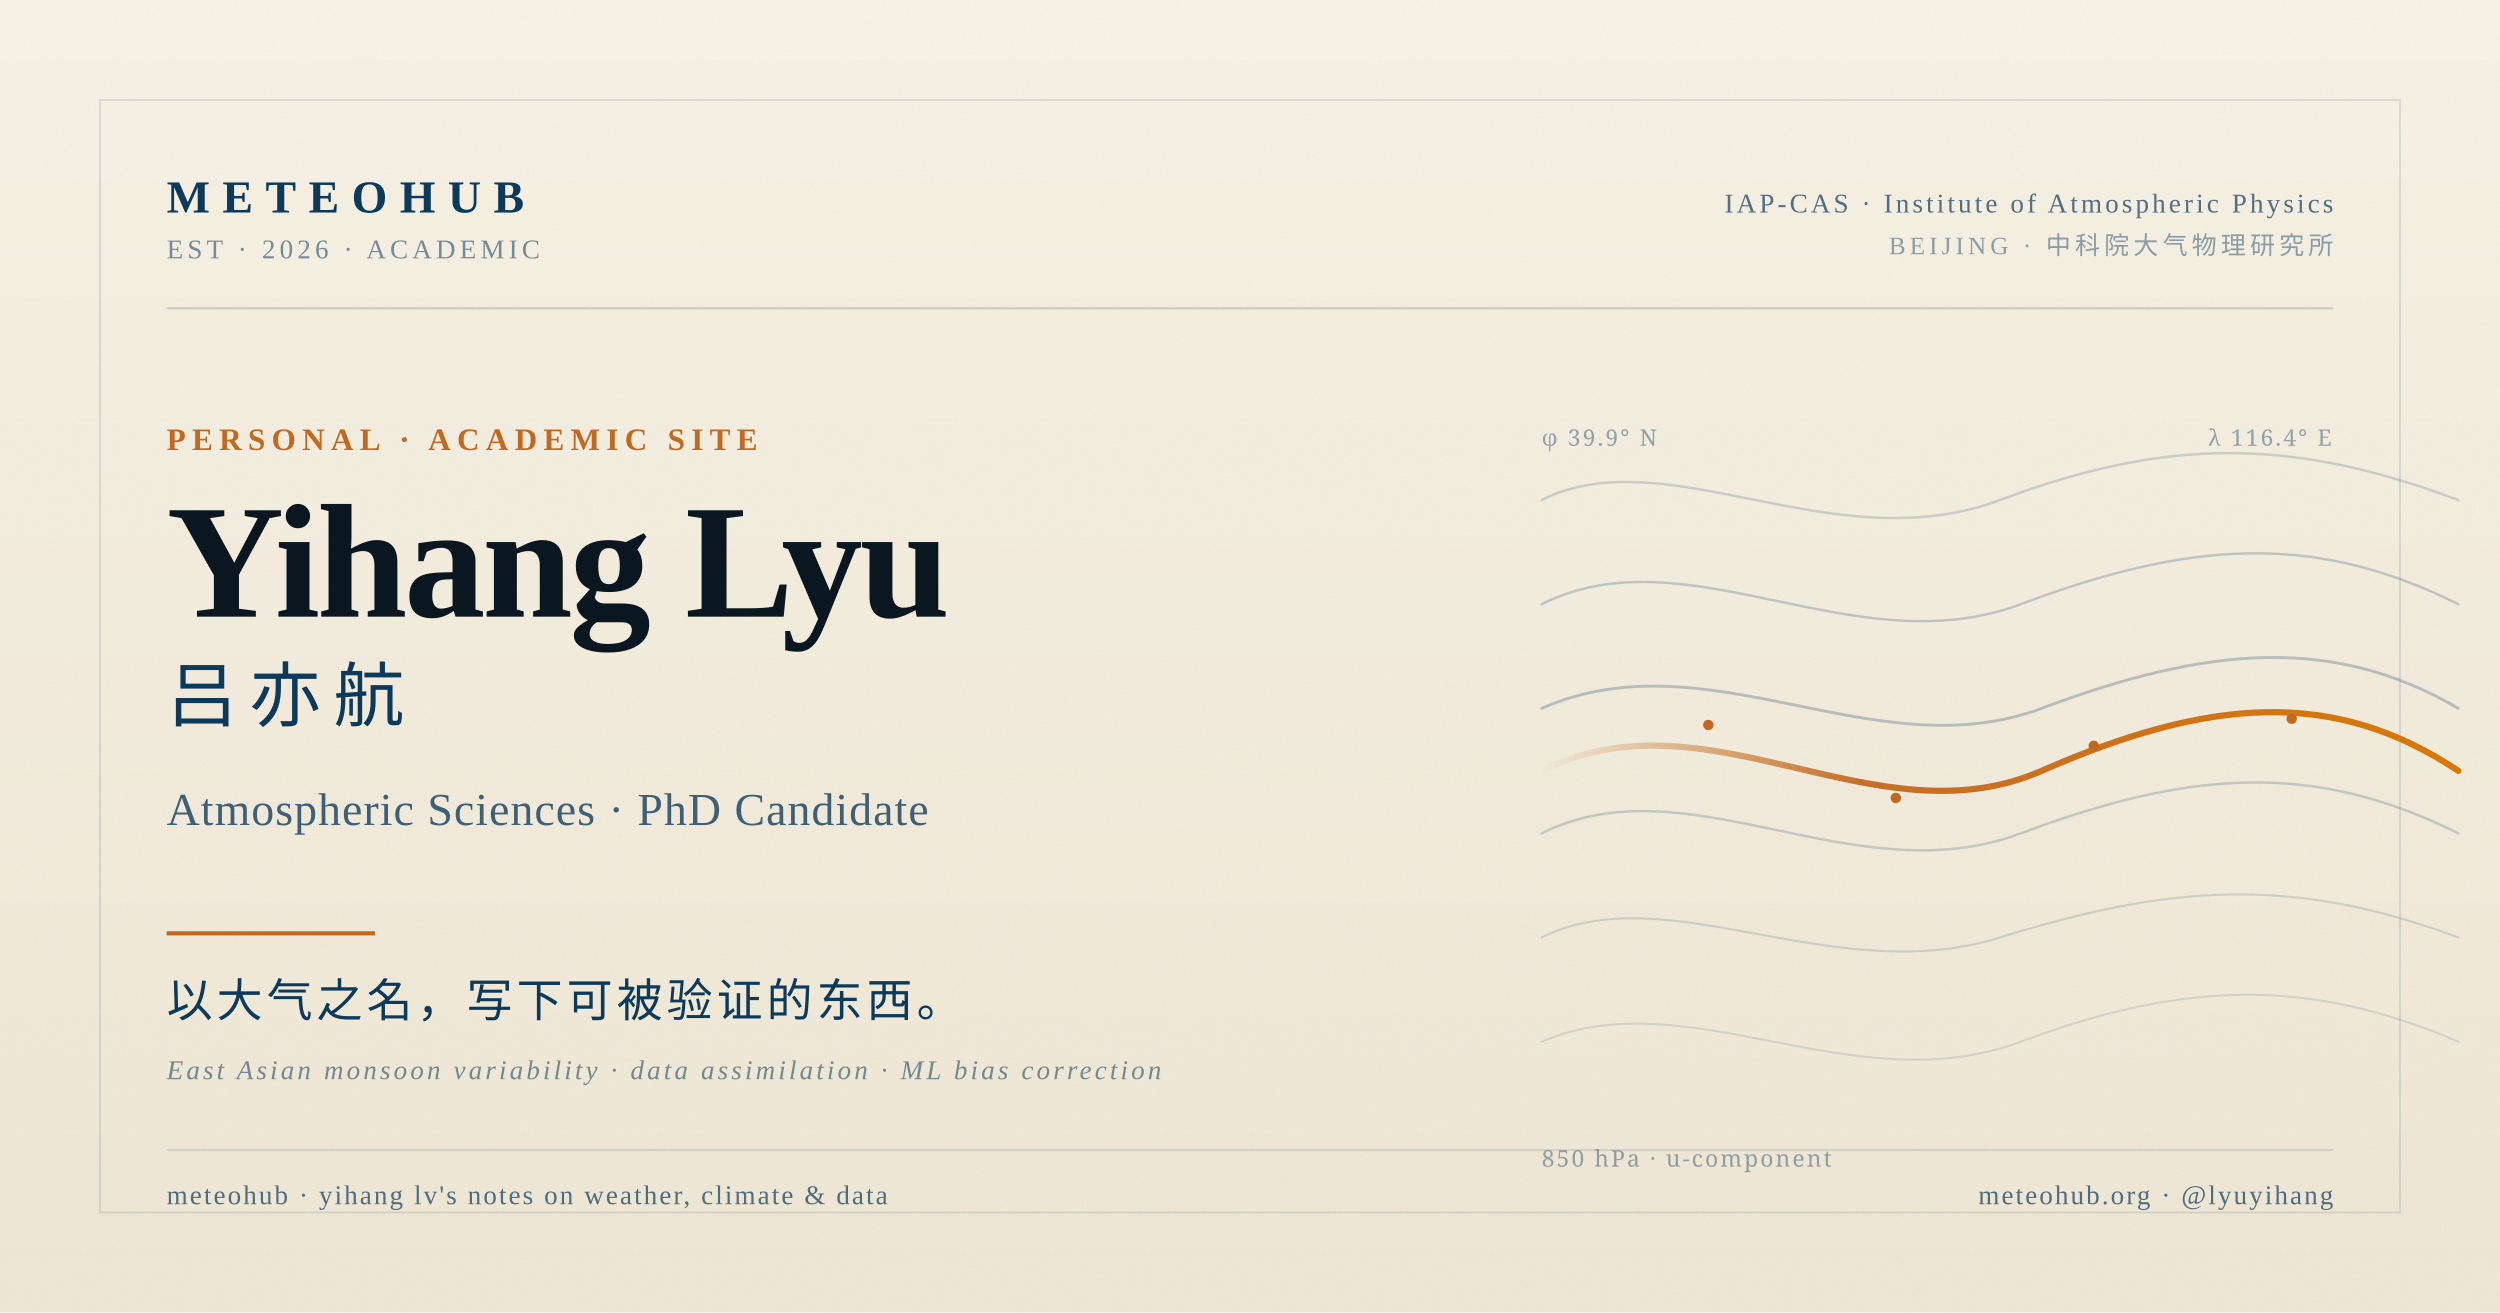
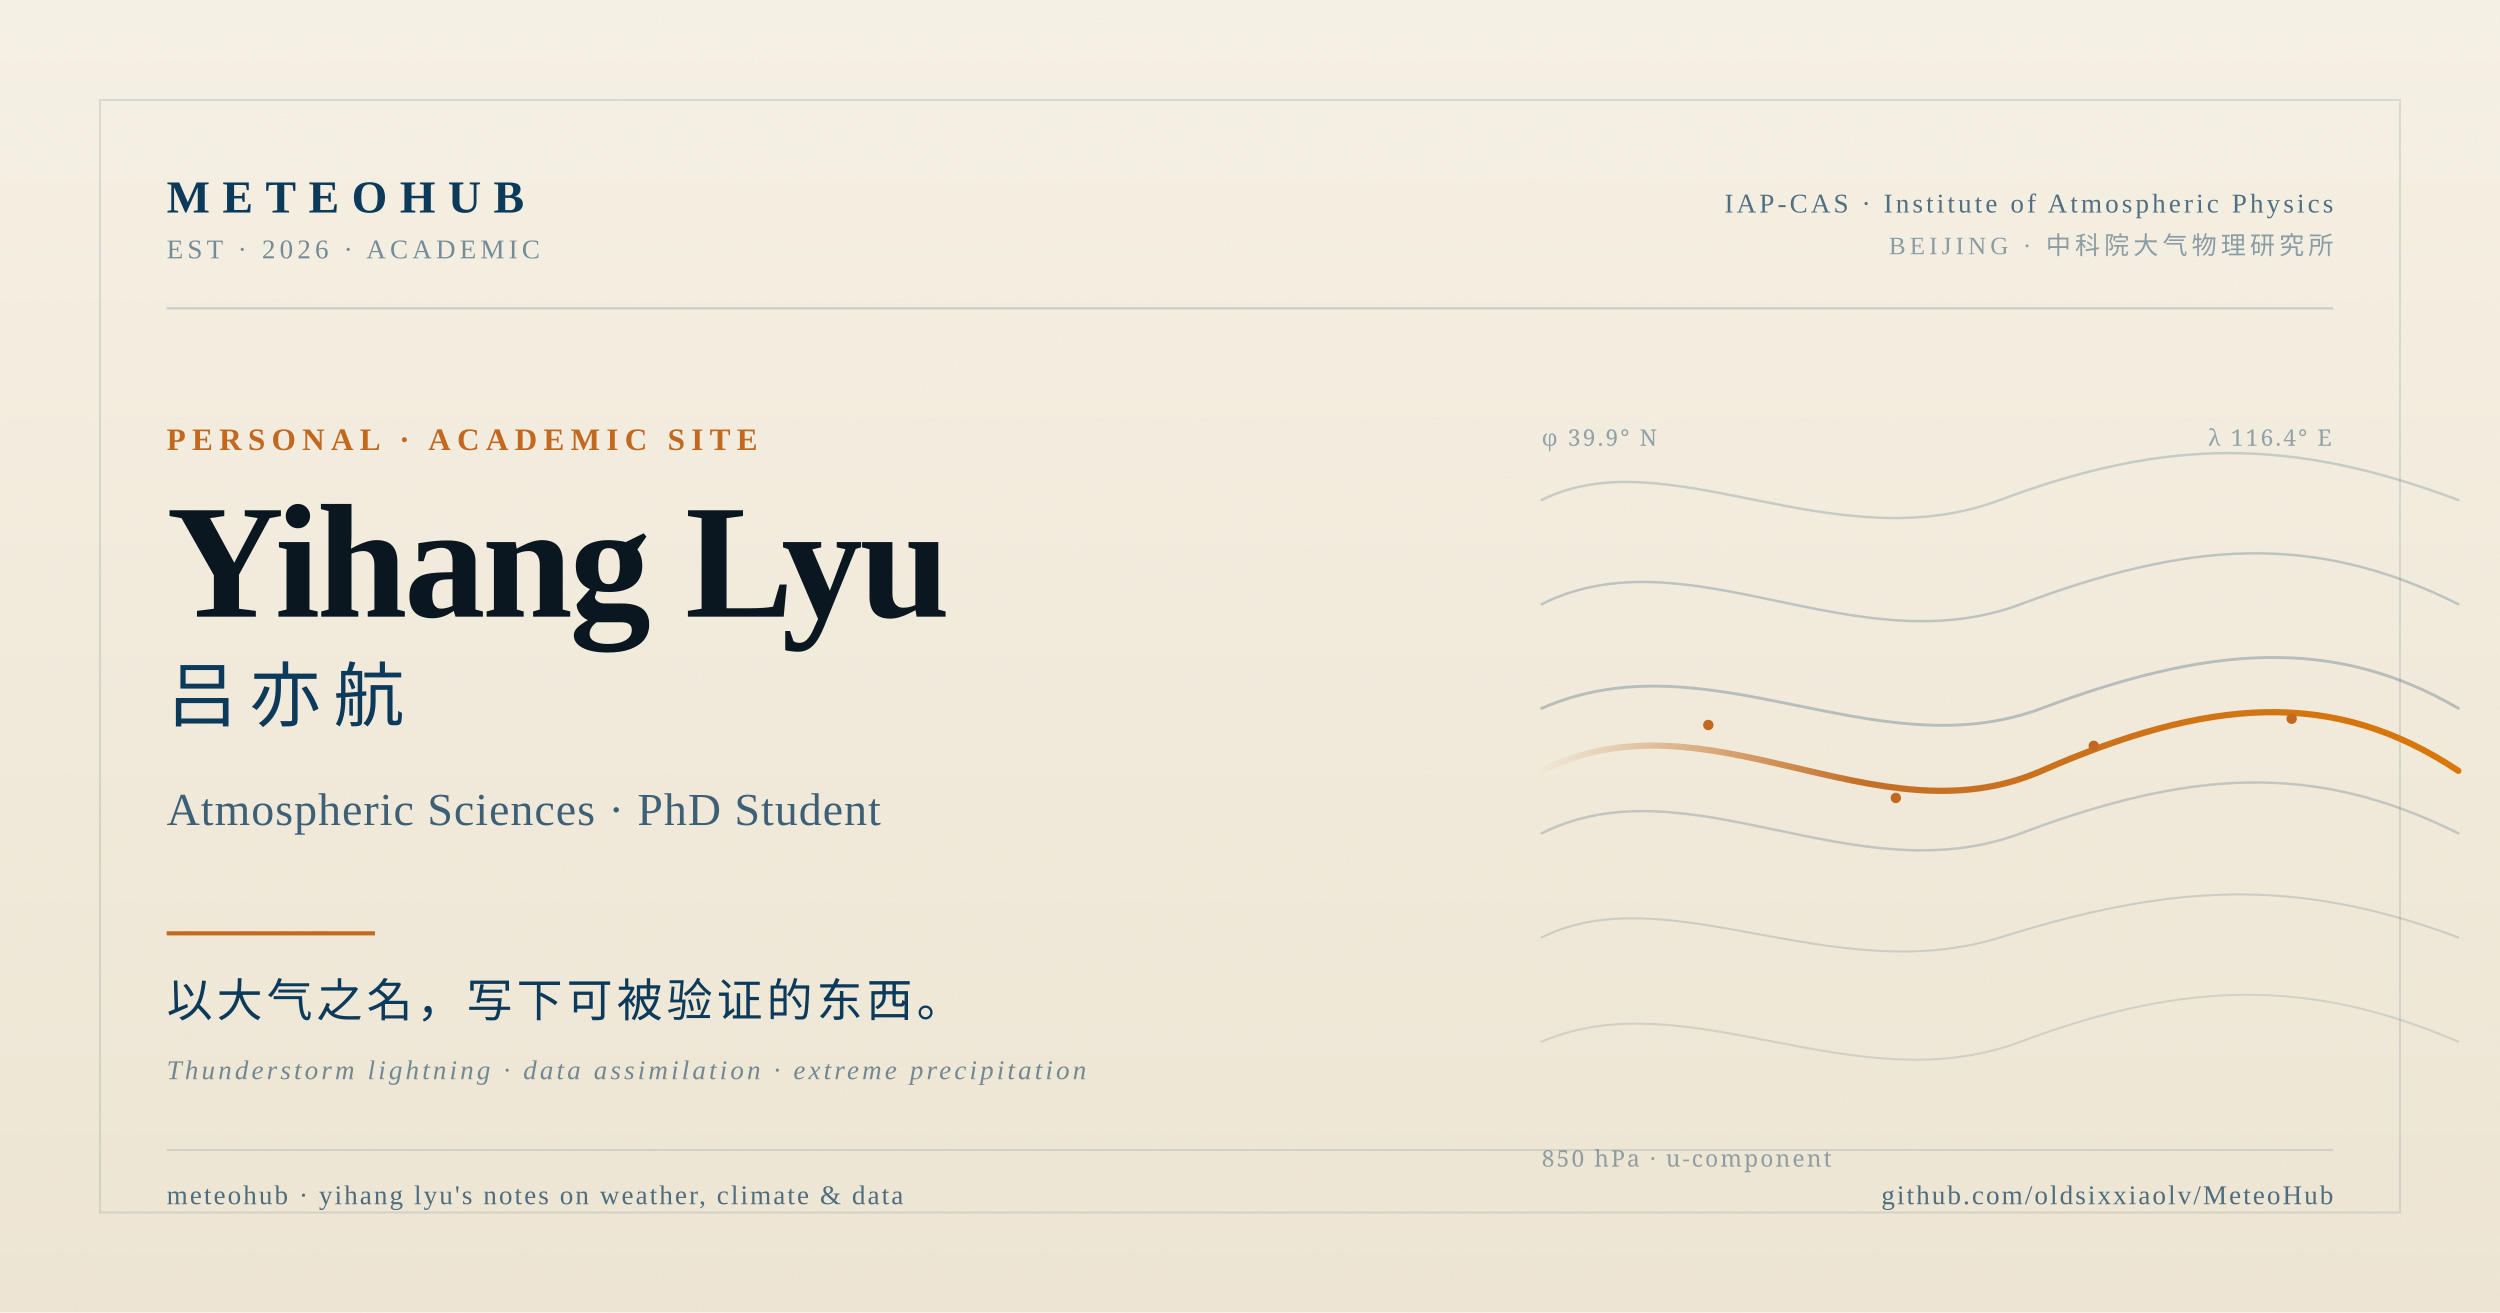
<svg xmlns="http://www.w3.org/2000/svg" viewBox="0 0 1200 630" width="1200" height="630" role="img" aria-label="MeteoHub — Yihang Lyu, Atmospheric Sciences. 以大气之名，写下可被验证的东西。">
  <defs>
    <filter id="paper" x="0" y="0" width="100%" height="100%">
      <feTurbulence type="fractalNoise" baseFrequency="0.85" numOctaves="2" seed="7" stitchTiles="stitch" />
      <feColorMatrix values="0 0 0 0 0.27                              0 0 0 0 0.22                              0 0 0 0 0.16                              0 0 0 0.045 0" />
      <feComposite in2="SourceGraphic" operator="in" />
    </filter>
    <linearGradient id="paperGrad" x1="0" y1="0" x2="0" y2="1">
      <stop offset="0%" stop-color="#f7f2e6" />
      <stop offset="100%" stop-color="#efe7d4" />
    </linearGradient>
    <linearGradient id="accentStream" x1="0" y1="0" x2="1" y2="0">
      <stop offset="0%" stop-color="#c2691f" stop-opacity="0" />
      <stop offset="35%" stop-color="#c2691f" stop-opacity="0.95" />
      <stop offset="100%" stop-color="#d97706" stop-opacity="1" />
    </linearGradient>
    <symbol id="wave" viewBox="0 0 600 60">
      <path d="M0,30 C100,5 200,55 300,30 S500,5 600,30" fill="none" stroke-linecap="round" />
    </symbol>
  </defs>
  <rect width="1200" height="630" fill="url(#paperGrad)" />
  <rect width="1200" height="630" fill="#8a6e44" filter="url(#paper)" opacity="0.6" />
  <rect x="48" y="48" width="1104" height="534" fill="none" stroke="#0b3a5b" stroke-opacity="0.12" stroke-width="1" />
  <g font-family="'Source Serif 4', 'Noto Serif SC', 'Times New Roman', Georgia, serif" fill="#0b3a5b">
    <text x="80" y="102" font-size="22" font-weight="600" letter-spacing="6">METEOHUB</text>
    <text x="80" y="124" font-size="13" fill="#0b3a5b" fill-opacity="0.55" letter-spacing="2">EST · 2026 · ACADEMIC</text>
  </g>
  <g font-family="'Source Serif 4', 'Noto Serif SC', 'Times New Roman', Georgia, serif" fill="#0b3a5b" text-anchor="end">
    <text x="1120" y="102" font-size="13" fill-opacity="0.7" letter-spacing="1.5">IAP-CAS · Institute of Atmospheric Physics</text>
    <text x="1120" y="122" font-size="12" fill-opacity="0.45" letter-spacing="2">BEIJING · 中科院大气物理研究所</text>
  </g>
  <line x1="80" y1="148" x2="1120" y2="148" stroke="#0b3a5b" stroke-opacity="0.18" stroke-width="1" />
  <g font-family="'Source Serif 4', 'Noto Serif SC', 'Times New Roman', Georgia, serif" fill="#0b1720">
    <text x="80" y="216" font-size="15" fill="#c2691f" font-weight="600" letter-spacing="3">PERSONAL · ACADEMIC SITE</text>
    <text x="80" y="296" font-size="78" font-weight="600" letter-spacing="-1.5">Yihang Lyu</text>
    <text x="80" y="346" font-size="34" fill="#0b3a5b" font-weight="400" letter-spacing="6">吕亦航</text>
-     <text x="80" y="396" font-size="22" fill="#0b3a5b" fill-opacity="0.78" letter-spacing="0.5">Atmospheric Sciences · PhD Candidate</text>
+     <text x="80" y="396" font-size="22" fill="#0b3a5b" fill-opacity="0.78" letter-spacing="0.5">Atmospheric Sciences · PhD Student</text>
    <line x1="80" y1="448" x2="180" y2="448" stroke="#c2691f" stroke-width="2" />
    <text x="80" y="488" font-size="22" fill="#0b3a5b" font-weight="400" letter-spacing="2">以大气之名，写下可被验证的东西。</text>
-     <text x="80" y="518" font-size="13" fill="#0b3a5b" fill-opacity="0.55" letter-spacing="1.5" font-style="italic">East Asian monsoon variability · data assimilation · ML bias correction</text>
+     <text x="80" y="518" font-size="13" fill="#0b3a5b" fill-opacity="0.55" letter-spacing="1.5" font-style="italic">Thunderstorm lightning · data assimilation · extreme precipitation</text>
  </g>
  <g transform="translate(740, 200)">
    <g stroke="#0b3a5b" fill="none" stroke-linecap="round">
      <path d="M0,40   C60,10  140,70  220,40  S360,10  440,40" stroke-opacity="0.18" stroke-width="1.2" />
      <path d="M0,90   C70,55  150,120 230,90  S370,55  440,90" stroke-opacity="0.22" stroke-width="1.2" />
      <path d="M0,140  C80,105 160,170 240,140 S380,105 440,140" stroke-opacity="0.25" stroke-width="1.4" />
      <path d="M0,200  C70,165 150,230 230,200 S370,165 440,200" stroke-opacity="0.20" stroke-width="1.2" />
      <path d="M0,250  C60,220 140,275 220,250 S360,220 440,250" stroke-opacity="0.16" stroke-width="1" />
      <path d="M0,300  C70,270 150,330 230,300 S370,270 440,300" stroke-opacity="0.13" stroke-width="1" />
    </g>
    <path d="M0,170 C80,130 160,205 240,170 S380,130 440,170" fill="none" stroke="url(#accentStream)" stroke-width="3" stroke-linecap="round" />
    <g fill="#c2691f">
      <circle cx="80" cy="148" r="2.5" />
      <circle cx="170" cy="183" r="2.5" />
      <circle cx="265" cy="158" r="2.5" />
      <circle cx="360" cy="145" r="2.5" />
    </g>
    <g font-family="'Source Serif 4', 'Noto Serif SC', Georgia, serif" fill="#0b3a5b" fill-opacity="0.42" font-size="11" letter-spacing="1">
      <text x="0" y="14">φ 39.9° N</text>
      <text x="320" y="14">λ 116.4° E</text>
      <text x="0" y="360">850 hPa · u-component</text>
    </g>
  </g>
  <line x1="80" y1="552" x2="1120" y2="552" stroke="#0b3a5b" stroke-opacity="0.12" stroke-width="1" />
  <g font-family="'Source Serif 4', 'Noto Serif SC', 'Times New Roman', Georgia, serif" fill="#0b3a5b">
-     <text x="80" y="578" font-size="13" fill-opacity="0.7" letter-spacing="1">meteohub · yihang lv's notes on weather, climate &amp; data</text>
-     <text x="1120" y="578" font-size="13" fill-opacity="0.7" letter-spacing="1" text-anchor="end">meteohub.org · @lyuyihang</text>
+     <text x="80" y="578" font-size="13" fill-opacity="0.7" letter-spacing="1">meteohub · yihang lyu's notes on weather, climate &amp; data</text>
+     <text x="1120" y="578" font-size="13" fill-opacity="0.7" letter-spacing="1" text-anchor="end">github.com/oldsixxiaolv/MeteoHub</text>
  </g>
</svg>
